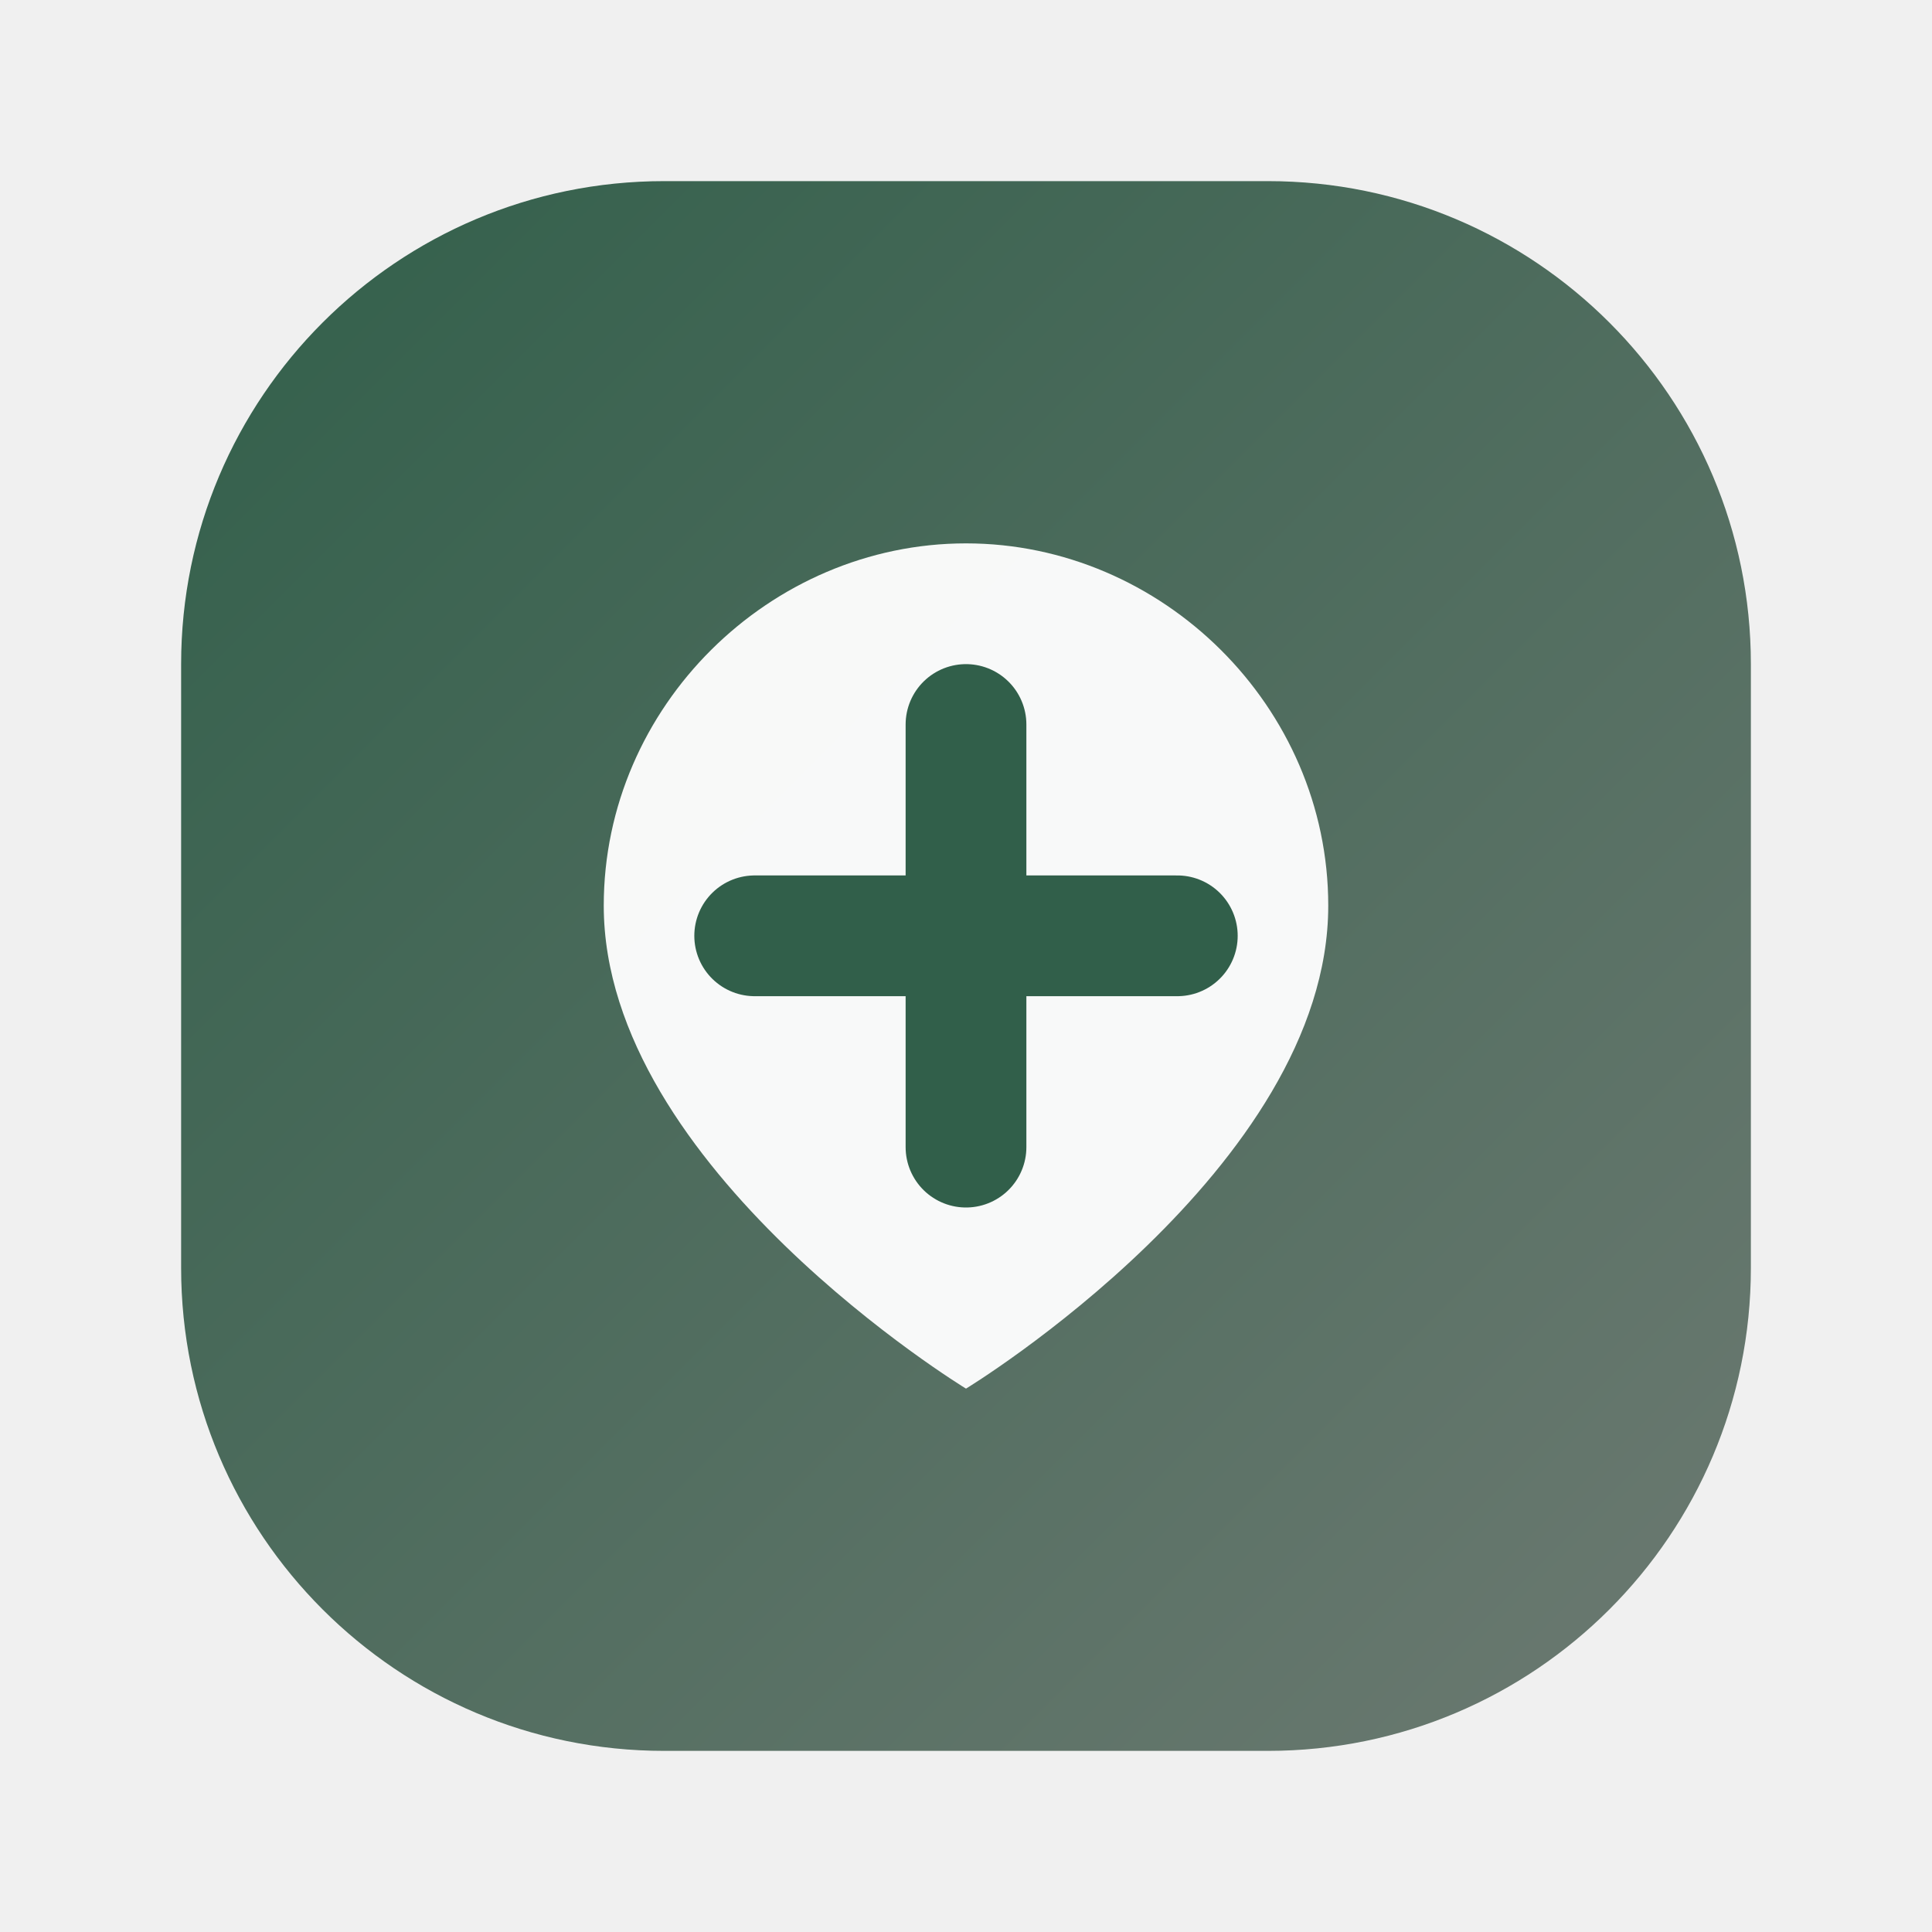
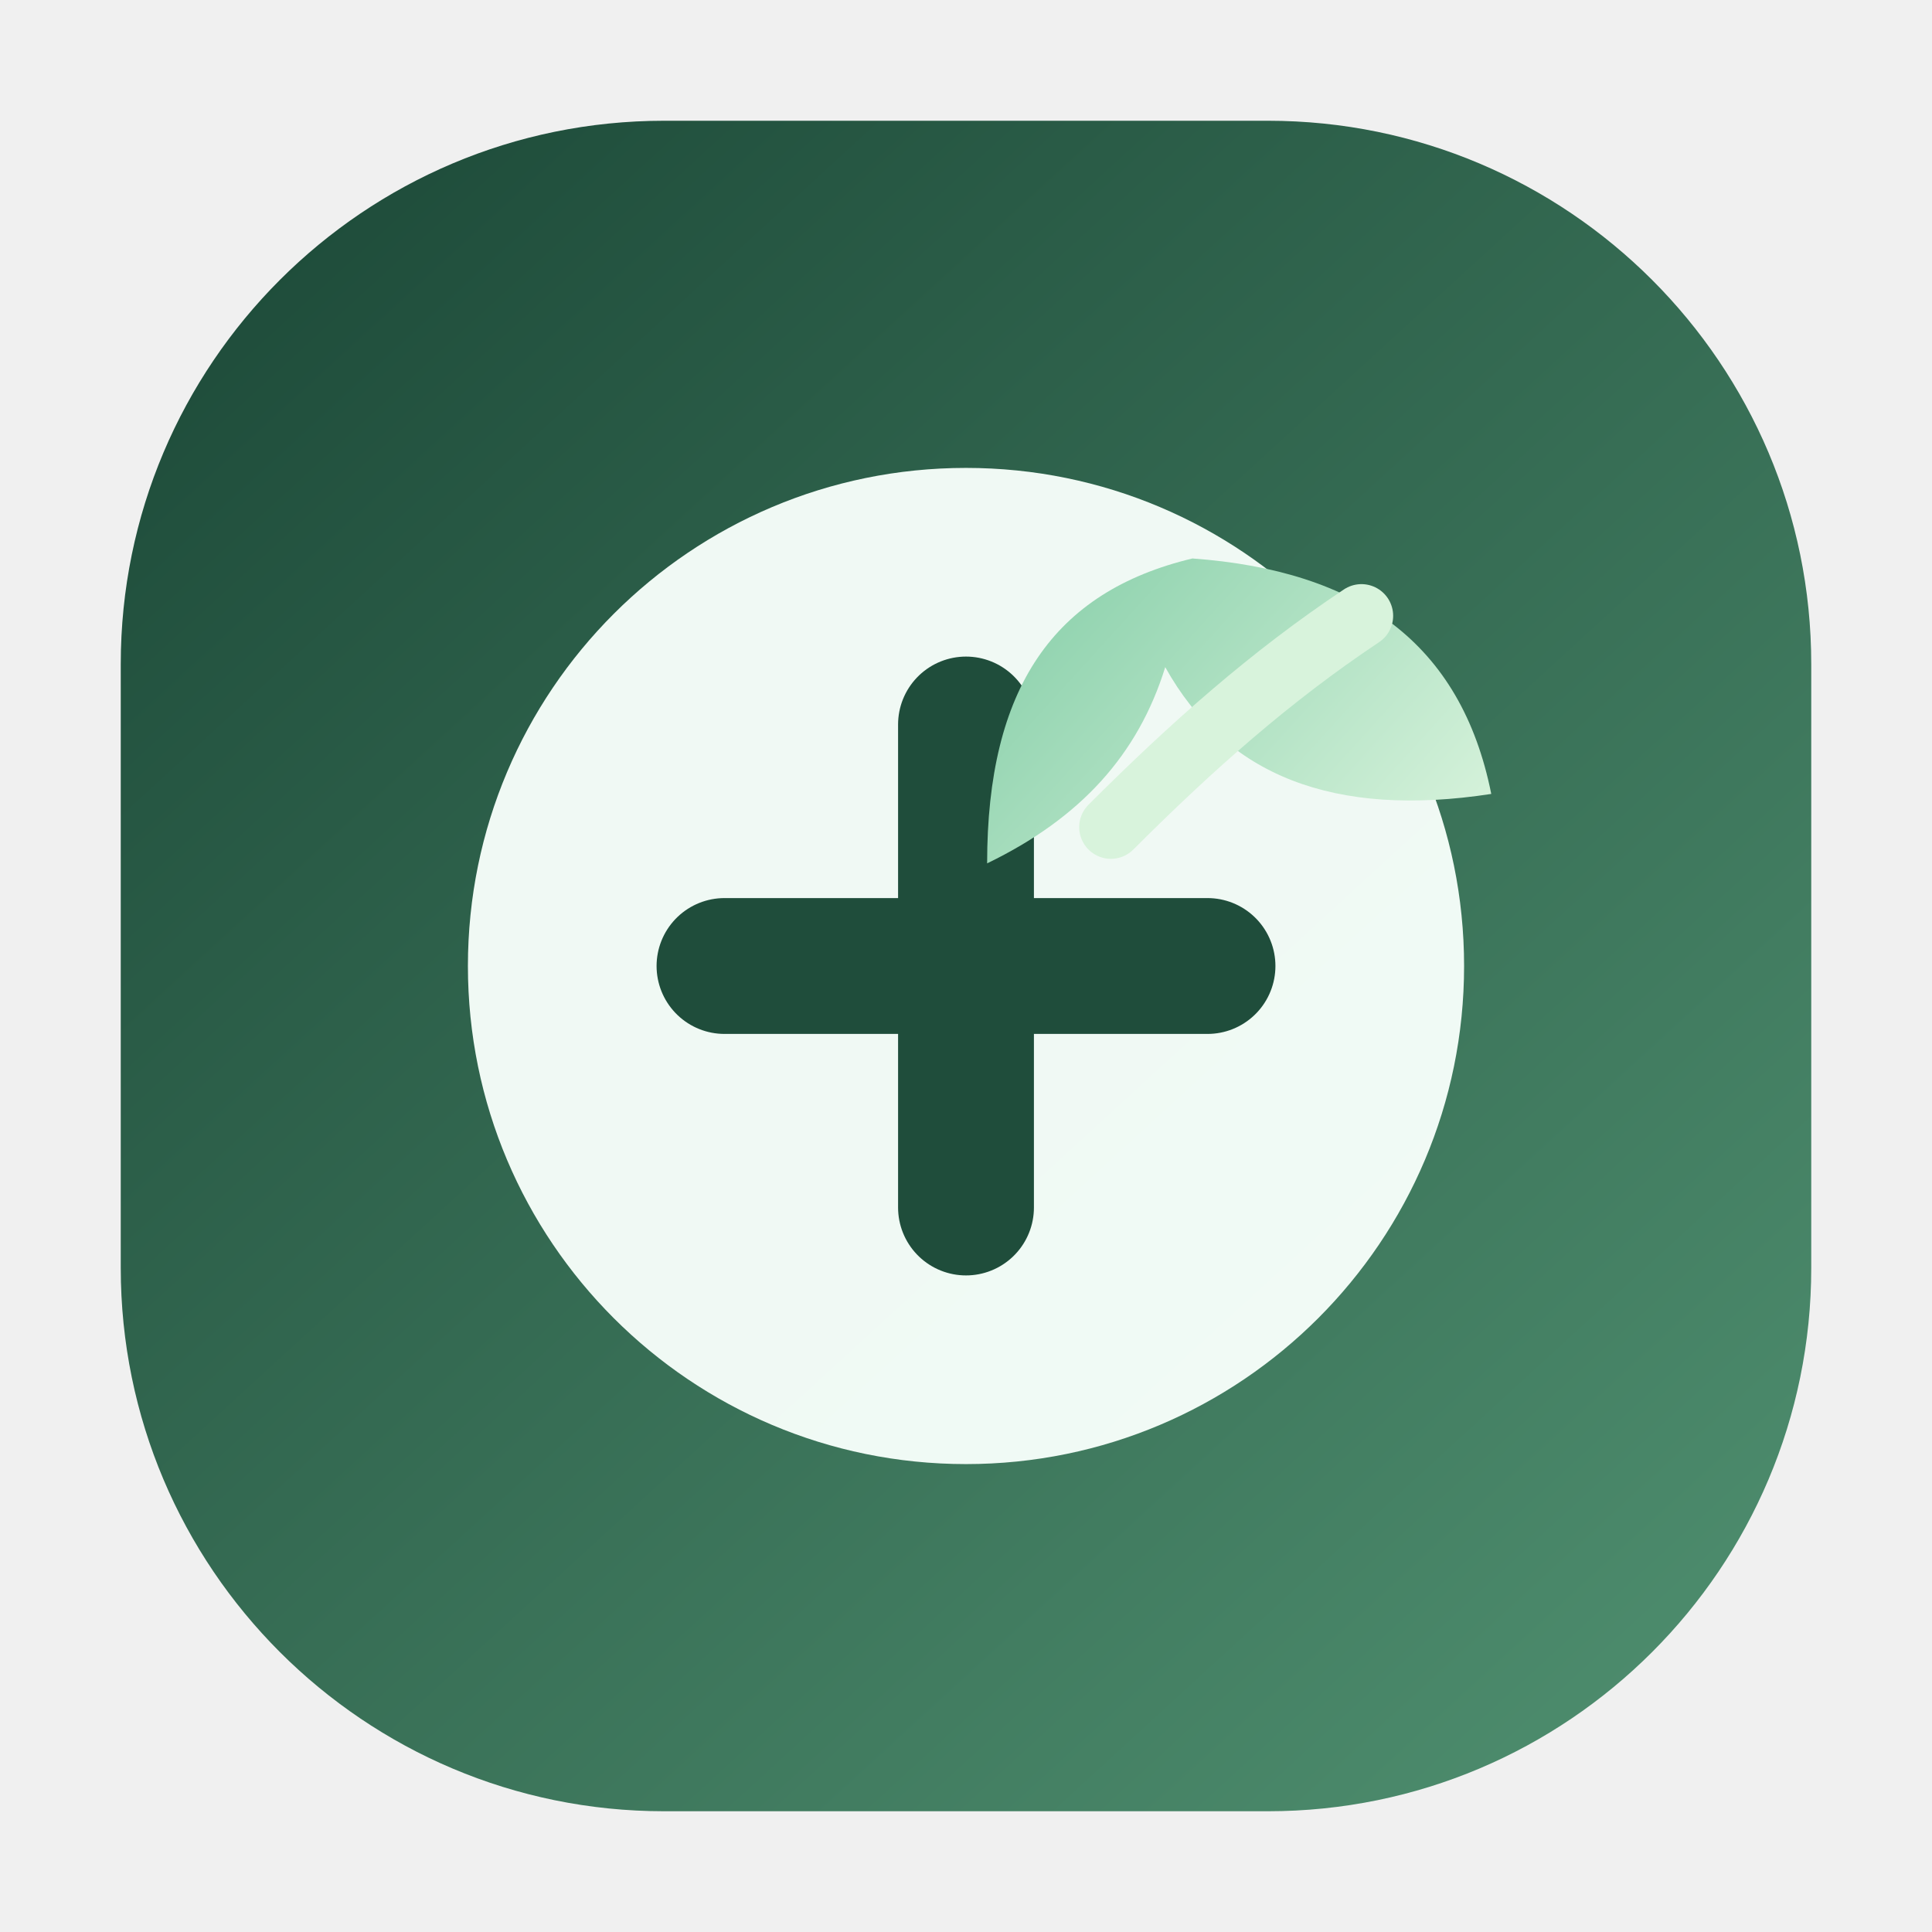
<svg xmlns="http://www.w3.org/2000/svg" width="512" height="512" viewBox="0 0 64 64">
  <defs>
-     <linearGradient id="g512" x1="0" y1="0" x2="1" y2="1">
-       <stop offset="0" stop-color="#315f4a" />
-       <stop offset="1" stop-color="#6d7a72" />
+     <linearGradient id="bg512" x1="10" y1="8" x2="54" y2="56" gradientUnits="userSpaceOnUse">
+       <stop offset="0" stop-color="#1f4d3b" />
+       <stop offset="1" stop-color="#4c8b6c" />
+     </linearGradient>
+     <linearGradient id="leaf512" x1="37" y1="19" x2="48" y2="29" gradientUnits="userSpaceOnUse">
+       <stop offset="0" stop-color="#95d5b2" />
+       <stop offset="1" stop-color="#d8f3dc" />
    </linearGradient>
  </defs>
-   <rect x="6" y="6" width="52" height="52" rx="16" fill="url(#g512)" />
-   <path d="M32 18c-6.5 0-12 5.4-12 12 0 8.7 12 16 12 16s12-7.3 12-16c0-6.6-5.5-12-12-12z" fill="white" opacity="0.96" />
-   <path d="M32 24v14" stroke="#315f4a" stroke-width="4" stroke-linecap="round" />
-   <path d="M25 31h14" stroke="#315f4a" stroke-width="4" stroke-linecap="round" />
+   <rect x="4" y="4" width="56" height="56" rx="18" fill="url(#bg512)" />
+   <circle cx="32" cy="32" r="16.5" fill="#f8fffb" opacity="0.96" />
+   <path d="M32 24v16" stroke="#1f4d3b" stroke-width="4.5" stroke-linecap="round" />
+   <path d="M24 32h16" stroke="#1f4d3b" stroke-width="4.5" stroke-linecap="round" />
+   <path d="M39.5 18.5c5.5.4 8.9 2.8 9.9 7.8-5.2.8-8.8-.6-10.8-4.2-.9 2.9-2.8 5-5.9 6.5 0-5.8 2.2-9 6.8-10.1z" fill="url(#leaf512)" />
+   <path d="M36.8 27.4c2.7-2.7 5.3-5 8.3-7" stroke="#d8f3dc" stroke-width="2.1" stroke-linecap="round" />
</svg>
